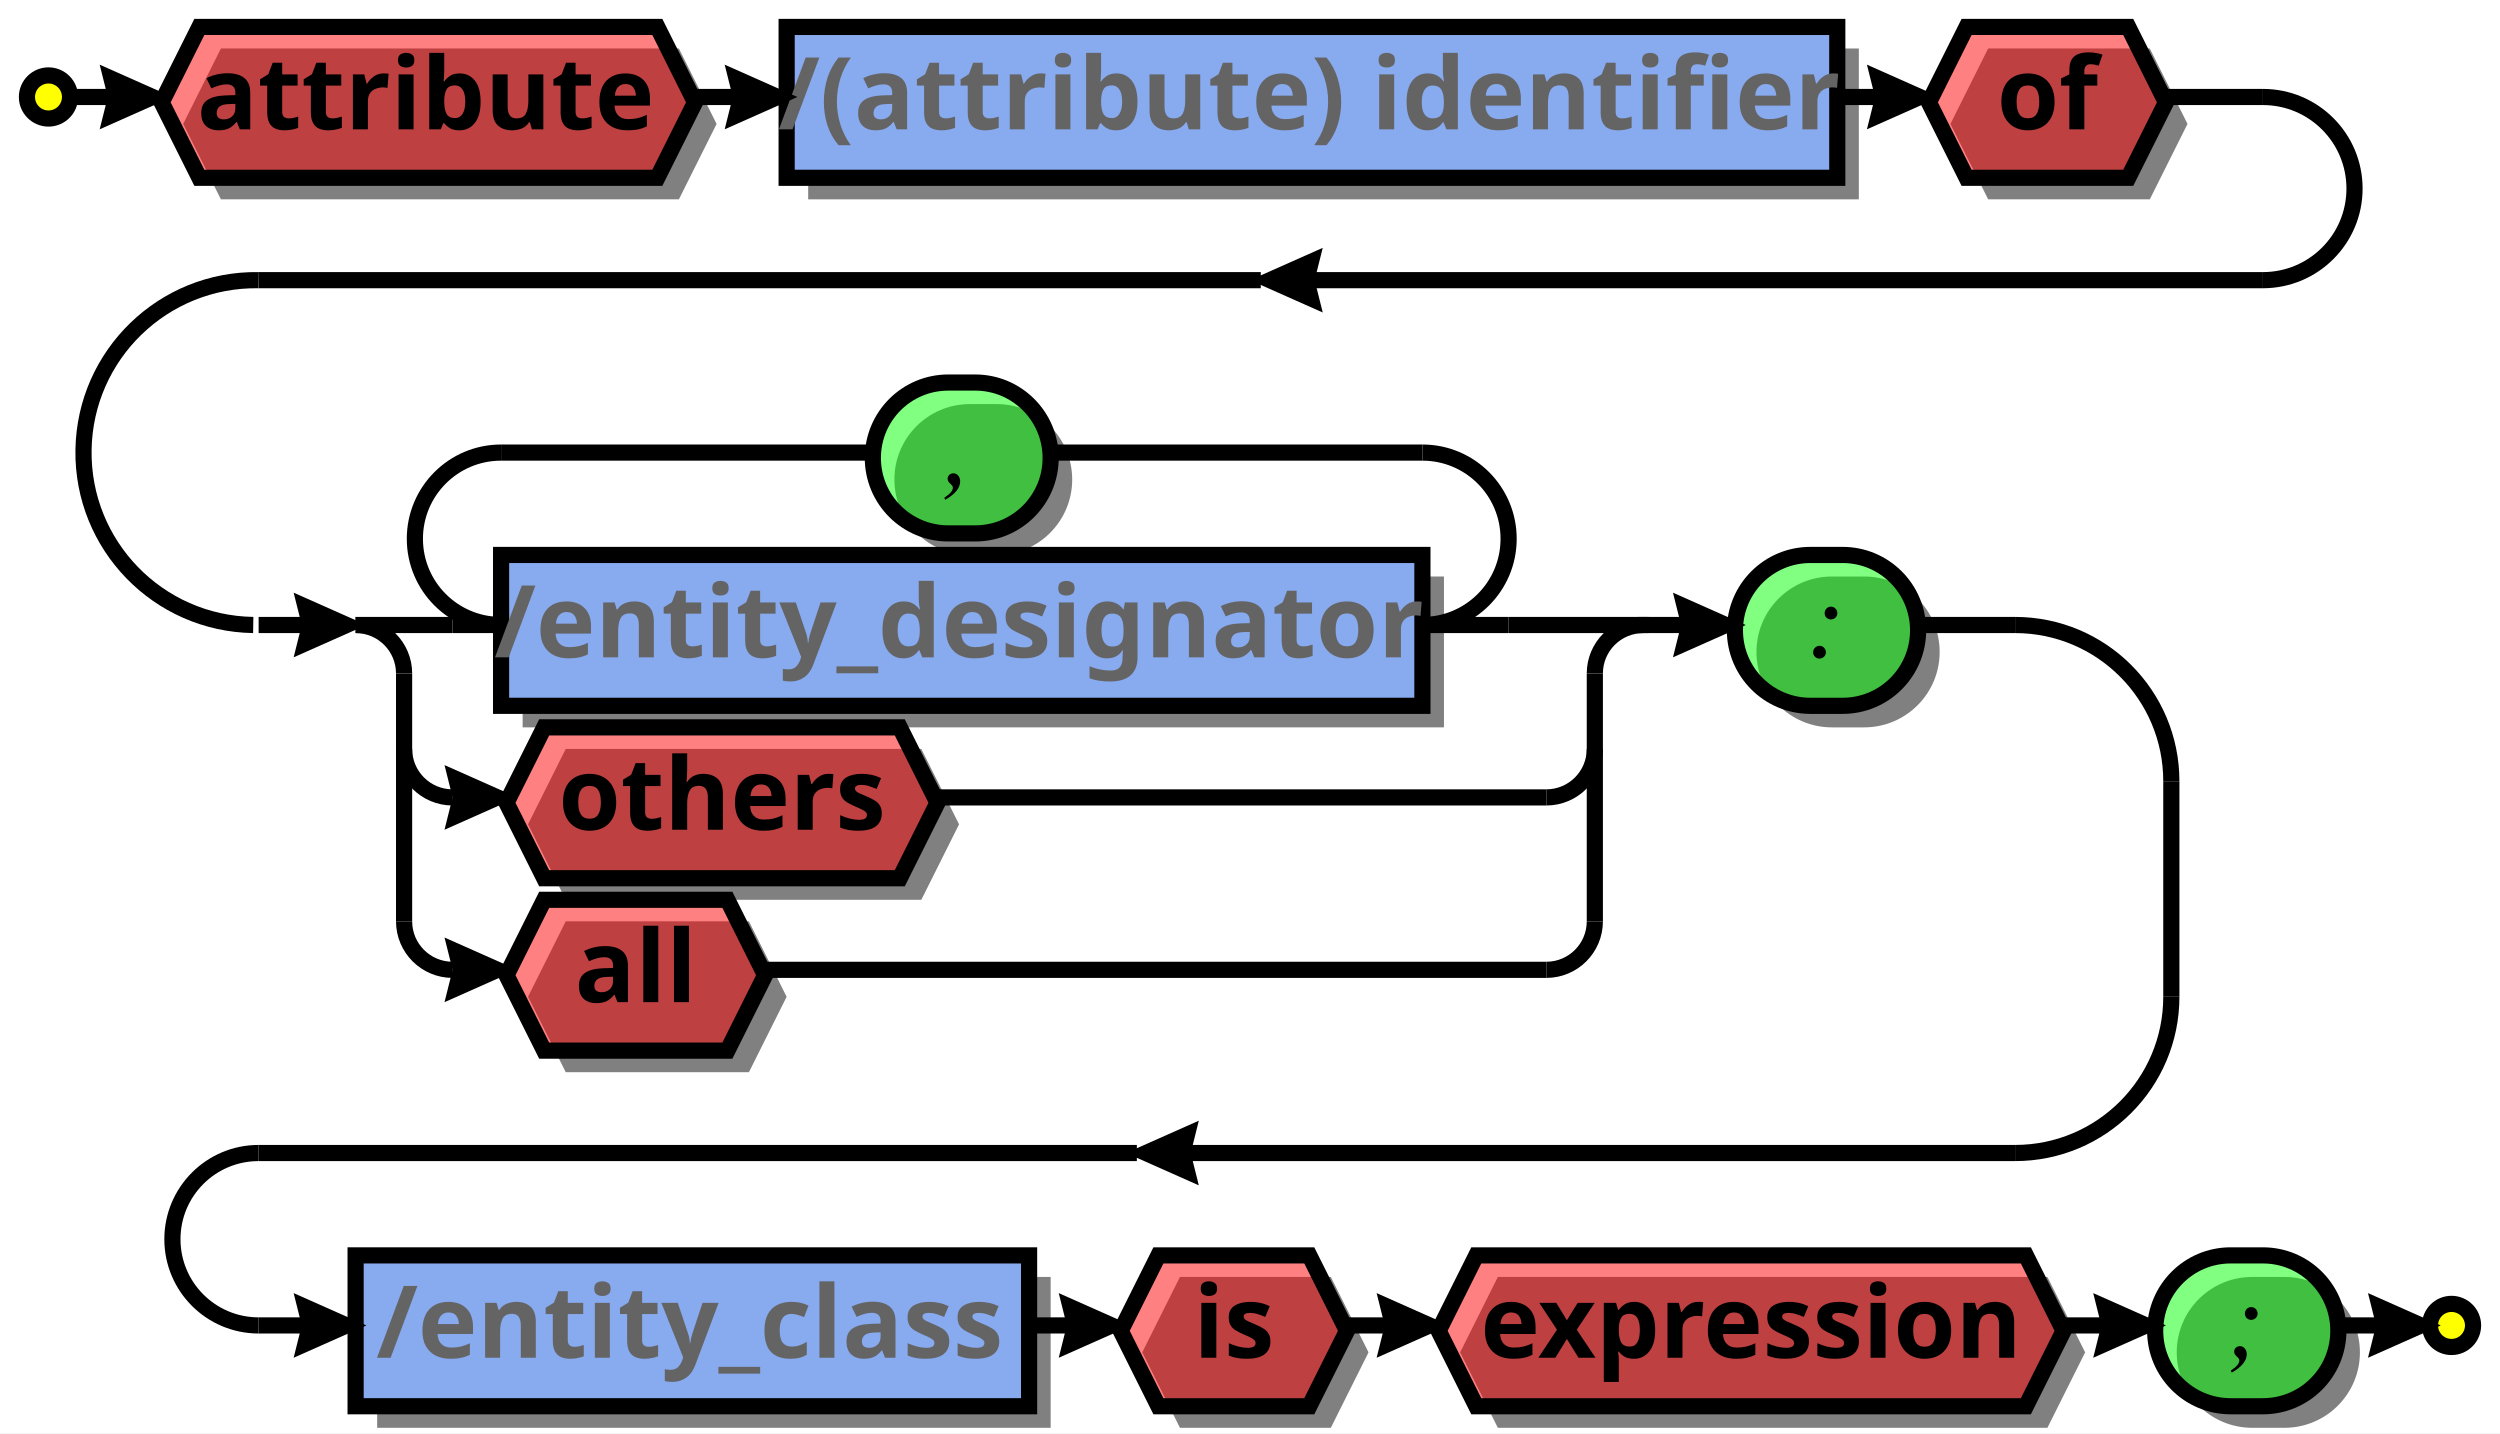
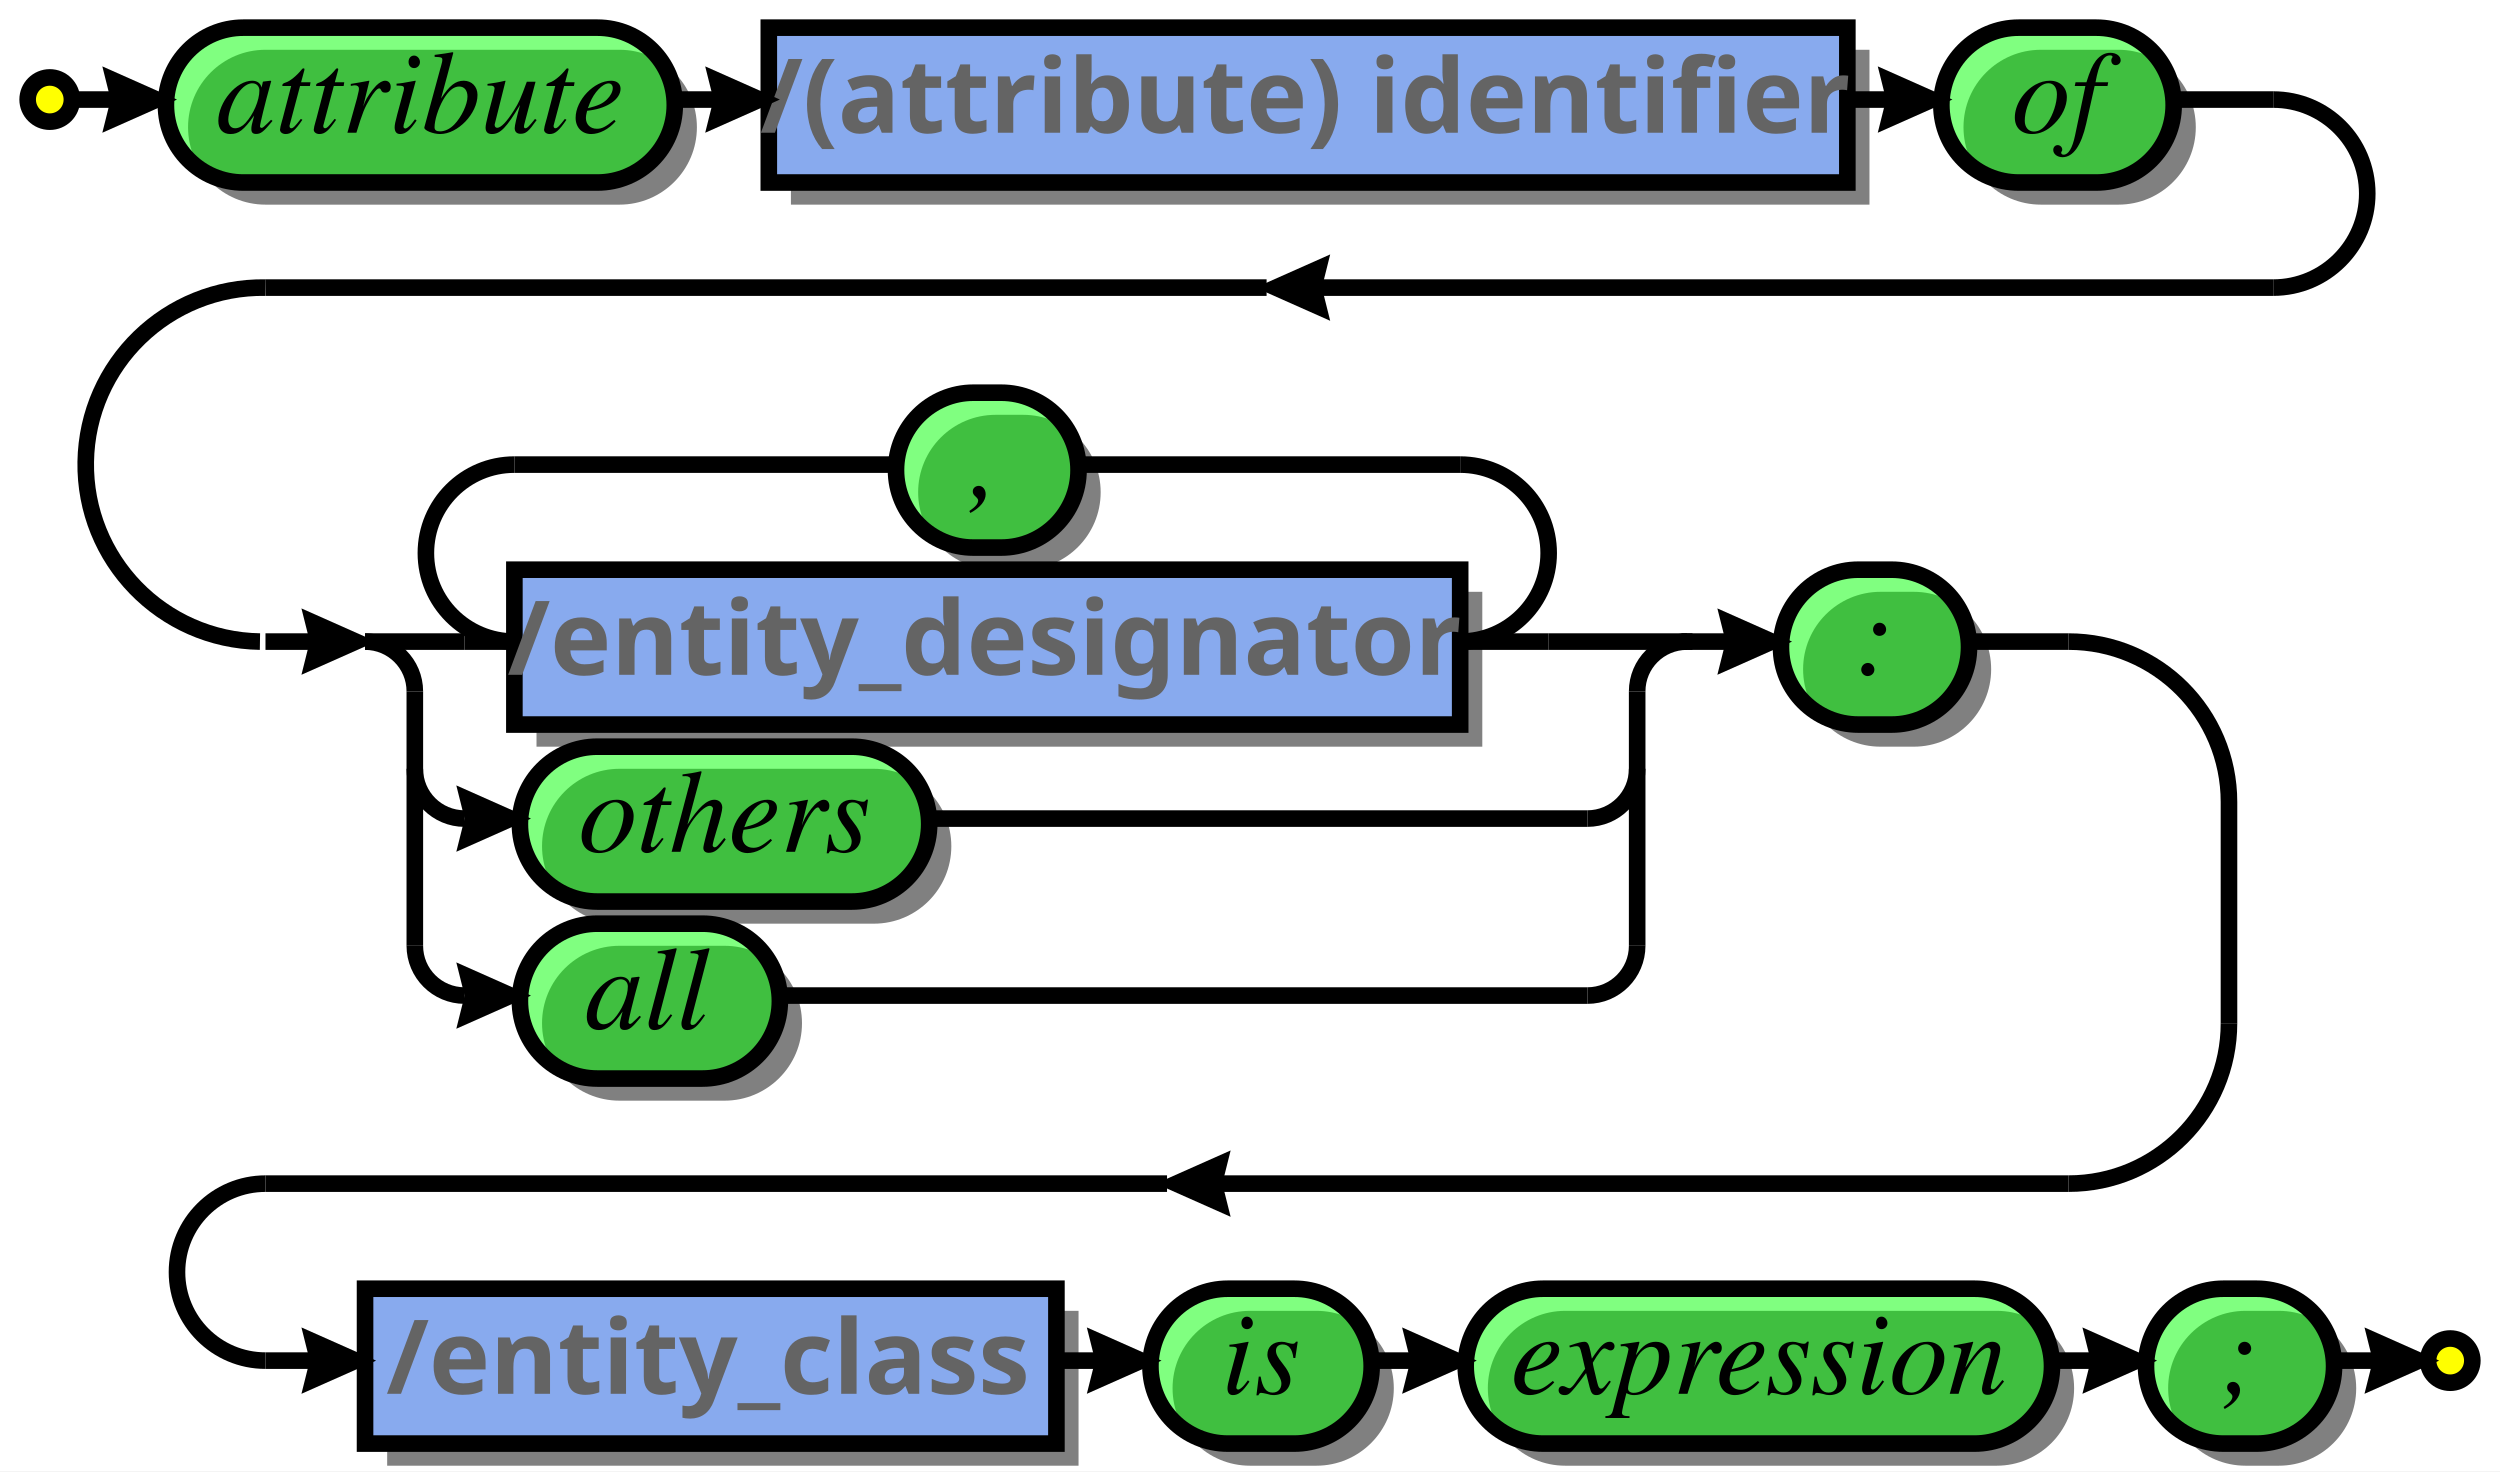
- <svg xmlns="http://www.w3.org/2000/svg" xml:space="preserve" width="464" height="266" version="1.1">
+ <svg xmlns="http://www.w3.org/2000/svg" xml:space="preserve" width="452" height="266" version="1.1">
  <style type="text/css">

.title_font {fill:#000000; text-anchor:middle;
font-family:Sans; font-size:22pt; font-weight:bold; font-style:normal; }
.token_font {fill:#000000; text-anchor:middle;
font-family:Times; font-size:16pt; font-weight:normal; font-style:italic; }
.box_font {fill:#646464; text-anchor:middle;
font-family:Sans; font-size:14pt; font-weight:bold; font-style:normal; }
.hex_bubble_font {fill:#000000; text-anchor:middle;
font-family:Sans; font-size:14pt; font-weight:bold; font-style:normal; }
.label {fill: #000; text-anchor:middle; font-size:16pt; font-weight:bold; font-family:Sans;}
.link {fill: #0D47A1;}
.link:hover {fill: #0D47A1; text-decoration:underline;}
.link:visited {fill: #4A148C;}

</style>
  <defs>
    <marker id="arrow" markerWidth="5" markerHeight="4" refX="2.5" refY="2" orient="auto" markerUnits="strokeWidth">
      <path d="M0,0 L0.5,2 L0,4 L4.5,2 z" fill="#000000" />
    </marker>
  </defs>
  <rect width="100%" height="100%" fill="white" />
  <circle cx="9" cy="18" r="4" stroke="#000000" stroke-width="3" fill="#ffff00" />
-   <path d="M41,37 H126 L133,23 L126,9 H41 L34,23 z" fill="#000000" fill-opacity="0.498" />
-   <path d="M37,33 H122 L129,19 L122,5 H37 L30,19 z" stroke="#000000" stroke-width="3" fill="#ff0000" fill-opacity="0.498" />
-   <text class="hex_bubble_font" x="79" y="24">attribute</text>
-   <rect x="150" y="9" width="195" height="28" fill="#000000" fill-opacity="0.498" />
-   <rect x="146" y="5" width="195" height="28" stroke="#000000" stroke-width="3" fill="#88aaee" fill-opacity="1.0" />
-   <text class="box_font" x="243" y="24">/(attribute) identifier</text>
-   <line x1="128" y1="18" x2="142" y2="18" stroke="#000000" stroke-width="3" marker-end="url(#arrow)" />
-   <path d="M369,37 H399 L406,23 L399,9 H369 L362,23 z" fill="#000000" fill-opacity="0.498" />
-   <path d="M365,33 H395 L402,19 L395,5 H365 L358,19 z" stroke="#000000" stroke-width="3" fill="#ff0000" fill-opacity="0.498" />
-   <text class="hex_bubble_font" x="380" y="24">of</text>
-   <line x1="340" y1="18" x2="354" y2="18" stroke="#000000" stroke-width="3" marker-end="url(#arrow)" />
+   <path d="M48,37 A14,14 0 0,1 48,9 H112 A14,14 0 0,1 112,37 z" fill="#000000" fill-opacity="0.498" />
+   <path d="M44,33 A14,14 0 0,1 44,5 H108 A14,14 0 0,1 108,33 z" stroke="#000000" stroke-width="3" fill="#00ff00" fill-opacity="0.498" />
+   <text class="token_font" x="76" y="24">attribute</text>
+   <rect x="143" y="9" width="195" height="28" fill="#000000" fill-opacity="0.498" />
+   <rect x="139" y="5" width="195" height="28" stroke="#000000" stroke-width="3" fill="#88aaee" fill-opacity="1.0" />
+   <text class="box_font" x="236" y="24">/(attribute) identifier</text>
+   <line x1="121" y1="18" x2="135" y2="18" stroke="#000000" stroke-width="3" marker-end="url(#arrow)" />
+   <path d="M369,37 A14,14 0 0,1 369,9 H383 A14,14 0 0,1 383,37 z" fill="#000000" fill-opacity="0.498" />
+   <path d="M365,33 A14,14 0 0,1 365,5 H379 A14,14 0 0,1 379,33 z" stroke="#000000" stroke-width="3" fill="#00ff00" fill-opacity="0.498" />
+   <text class="token_font" x="372" y="24">of</text>
+   <line x1="333" y1="18" x2="347" y2="18" stroke="#000000" stroke-width="3" marker-end="url(#arrow)" />
  <rect x="97" y="107" width="171" height="28" fill="#000000" fill-opacity="0.498" />
  <rect x="93" y="103" width="171" height="28" stroke="#000000" stroke-width="3" fill="#88aaee" fill-opacity="1.0" />
  <text class="box_font" x="178" y="122">/entity_designator</text>
  <path d="M180,103 A14,14 0 0,1 180,75 H185 A14,14 0 0,1 185,103 z" fill="#000000" fill-opacity="0.498" />
  <path d="M176,99 A14,14 0 0,1 176,71 H181 A14,14 0 0,1 181,99 z" stroke="#000000" stroke-width="3" fill="#00ff00" fill-opacity="0.498" />
  <text class="token_font" x="178" y="90">,</text>
  <line x1="93" y1="84" x2="162" y2="84" stroke="#000000" stroke-width="3" />
  <line x1="195" y1="84" x2="264" y2="84" stroke="#000000" stroke-width="3" />
  <line x1="84" y1="116" x2="93" y2="116" stroke="#000000" stroke-width="3" />
  <path d="M93,84 A16,16 0 0,0 93,116" stroke="#000000" stroke-width="3" fill="none" />
  <path d="M264,116 A16,16 0 0,0 264,84" stroke="#000000" stroke-width="3" fill="none" />
  <line x1="264" y1="116" x2="280" y2="116" stroke="#000000" stroke-width="3" />
-   <path d="M105,167 H171 L178,153 L171,139 H105 L98,153 z" fill="#000000" fill-opacity="0.498" />
-   <path d="M101,163 H167 L174,149 L167,135 H101 L94,149 z" stroke="#000000" stroke-width="3" fill="#ff0000" fill-opacity="0.498" />
-   <text class="hex_bubble_font" x="134" y="154">others</text>
-   <path d="M105,199 H139 L146,185 L139,171 H105 L98,185 z" fill="#000000" fill-opacity="0.498" />
-   <path d="M101,195 H135 L142,181 L135,167 H101 L94,181 z" stroke="#000000" stroke-width="3" fill="#ff0000" fill-opacity="0.498" />
-   <text class="hex_bubble_font" x="118" y="186">all</text>
+   <path d="M112,167 A14,14 0 0,1 112,139 H158 A14,14 0 0,1 158,167 z" fill="#000000" fill-opacity="0.498" />
+   <path d="M108,163 A14,14 0 0,1 108,135 H154 A14,14 0 0,1 154,163 z" stroke="#000000" stroke-width="3" fill="#00ff00" fill-opacity="0.498" />
+   <text class="token_font" x="131" y="154">others</text>
+   <path d="M112,199 A14,14 0 0,1 112,171 H131 A14,14 0 0,1 131,199 z" fill="#000000" fill-opacity="0.498" />
+   <path d="M108,195 A14,14 0 0,1 108,167 H127 A14,14 0 0,1 127,195 z" stroke="#000000" stroke-width="3" fill="#00ff00" fill-opacity="0.498" />
+   <text class="token_font" x="117" y="186">all</text>
  <line x1="66" y1="116" x2="84" y2="116" stroke="#000000" stroke-width="3" />
  <line x1="280" y1="116" x2="306" y2="116" stroke="#000000" stroke-width="3" />
  <path d="M75,125 A9,9 0 0,0 66,116" stroke="#000000" stroke-width="3" fill="none" />
  <line x1="84" y1="148" x2="90" y2="148" stroke="#000000" stroke-width="3" marker-end="url(#arrow)" />
-   <line x1="174" y1="148" x2="287" y2="148" stroke="#000000" stroke-width="3" />
+   <line x1="168" y1="148" x2="287" y2="148" stroke="#000000" stroke-width="3" />
  <path d="M75,139 A9,9 0 0,0 84,148" stroke="#000000" stroke-width="3" fill="none" />
  <path d="M287,148 A9,9 0 0,0 296,139" stroke="#000000" stroke-width="3" fill="none" />
  <line x1="84" y1="180" x2="90" y2="180" stroke="#000000" stroke-width="3" marker-end="url(#arrow)" />
-   <line x1="142" y1="180" x2="287" y2="180" stroke="#000000" stroke-width="3" />
+   <line x1="141" y1="180" x2="287" y2="180" stroke="#000000" stroke-width="3" />
  <path d="M75,171 A9,9 0 0,0 84,180" stroke="#000000" stroke-width="3" fill="none" />
  <path d="M287,180 A9,9 0 0,0 296,171" stroke="#000000" stroke-width="3" fill="none" />
  <path d="M305,116 A9,9 0 0,0 296,125" stroke="#000000" stroke-width="3" fill="none" />
  <line x1="75" y1="171" x2="75" y2="125" stroke="#000000" stroke-width="3" />
  <line x1="296" y1="171" x2="296" y2="125" stroke="#000000" stroke-width="3" />
  <path d="M340,135 A14,14 0 0,1 340,107 H346 A14,14 0 0,1 346,135 z" fill="#000000" fill-opacity="0.498" />
  <path d="M336,131 A14,14 0 0,1 336,103 H342 A14,14 0 0,1 342,131 z" stroke="#000000" stroke-width="3" fill="#00ff00" fill-opacity="0.498" />
  <text class="token_font" x="339" y="122">:</text>
  <line x1="304" y1="116" x2="318" y2="116" stroke="#000000" stroke-width="3" marker-end="url(#arrow)" />
-   <line x1="402" y1="18" x2="420" y2="18" stroke="#000000" stroke-width="3" />
-   <path d="M420,52 A17,17 0 0,0 420,18" stroke="#000000" stroke-width="3" fill="none" />
-   <line x1="420" y1="52" x2="238" y2="52" stroke="#000000" stroke-width="3" marker-end="url(#arrow)" />
-   <line x1="234" y1="52" x2="48" y2="52" stroke="#000000" stroke-width="3" />
+   <line x1="393" y1="18" x2="411" y2="18" stroke="#000000" stroke-width="3" />
+   <path d="M411,52 A17,17 0 0,0 411,18" stroke="#000000" stroke-width="3" fill="none" />
+   <line x1="411" y1="52" x2="233" y2="52" stroke="#000000" stroke-width="3" marker-end="url(#arrow)" />
+   <line x1="229" y1="52" x2="48" y2="52" stroke="#000000" stroke-width="3" />
  <path d="M48,52 A32,32 0 0,0 47,116" stroke="#000000" stroke-width="3" fill="none" />
  <line x1="48" y1="116" x2="62" y2="116" stroke="#000000" stroke-width="3" marker-end="url(#arrow)" />
  <rect x="70" y="237" width="125" height="28" fill="#000000" fill-opacity="0.498" />
  <rect x="66" y="233" width="125" height="28" stroke="#000000" stroke-width="3" fill="#88aaee" fill-opacity="1.0" />
  <text class="box_font" x="128" y="252">/entity_class</text>
-   <path d="M219,265 H247 L254,251 L247,237 H219 L212,251 z" fill="#000000" fill-opacity="0.498" />
-   <path d="M215,261 H243 L250,247 L243,233 H215 L208,247 z" stroke="#000000" stroke-width="3" fill="#ff0000" fill-opacity="0.498" />
-   <text class="hex_bubble_font" x="229" y="252">is</text>
+   <path d="M226,265 A14,14 0 0,1 226,237 H238 A14,14 0 0,1 238,265 z" fill="#000000" fill-opacity="0.498" />
+   <path d="M222,261 A14,14 0 0,1 222,233 H234 A14,14 0 0,1 234,261 z" stroke="#000000" stroke-width="3" fill="#00ff00" fill-opacity="0.498" />
+   <text class="token_font" x="228" y="252">is</text>
  <line x1="190" y1="246" x2="204" y2="246" stroke="#000000" stroke-width="3" marker-end="url(#arrow)" />
-   <path d="M278,265 H380 L387,251 L380,237 H278 L271,251 z" fill="#000000" fill-opacity="0.498" />
-   <path d="M274,261 H376 L383,247 L376,233 H274 L267,247 z" stroke="#000000" stroke-width="3" fill="#ff0000" fill-opacity="0.498" />
-   <text class="hex_bubble_font" x="325" y="252">expression</text>
-   <line x1="249" y1="246" x2="263" y2="246" stroke="#000000" stroke-width="3" marker-end="url(#arrow)" />
-   <path d="M418,265 A14,14 0 0,1 418,237 H424 A14,14 0 0,1 424,265 z" fill="#000000" fill-opacity="0.498" />
-   <path d="M414,261 A14,14 0 0,1 414,233 H420 A14,14 0 0,1 420,261 z" stroke="#000000" stroke-width="3" fill="#00ff00" fill-opacity="0.498" />
-   <text class="token_font" x="417" y="252">;</text>
-   <line x1="382" y1="246" x2="396" y2="246" stroke="#000000" stroke-width="3" marker-end="url(#arrow)" />
+   <path d="M283,265 A14,14 0 0,1 283,237 H361 A14,14 0 0,1 361,265 z" fill="#000000" fill-opacity="0.498" />
+   <path d="M279,261 A14,14 0 0,1 279,233 H357 A14,14 0 0,1 357,261 z" stroke="#000000" stroke-width="3" fill="#00ff00" fill-opacity="0.498" />
+   <text class="token_font" x="318" y="252">expression</text>
+   <line x1="247" y1="246" x2="261" y2="246" stroke="#000000" stroke-width="3" marker-end="url(#arrow)" />
+   <path d="M406,265 A14,14 0 0,1 406,237 H412 A14,14 0 0,1 412,265 z" fill="#000000" fill-opacity="0.498" />
+   <path d="M402,261 A14,14 0 0,1 402,233 H408 A14,14 0 0,1 408,261 z" stroke="#000000" stroke-width="3" fill="#00ff00" fill-opacity="0.498" />
+   <text class="token_font" x="405" y="252">;</text>
+   <line x1="370" y1="246" x2="384" y2="246" stroke="#000000" stroke-width="3" marker-end="url(#arrow)" />
  <line x1="356" y1="116" x2="374" y2="116" stroke="#000000" stroke-width="3" />
  <path d="M403,145 A29,29 0 0,0 374,116" stroke="#000000" stroke-width="3" fill="none" />
  <line x1="403" y1="145" x2="403" y2="185" stroke="#000000" stroke-width="3" />
  <path d="M374,214 A29,29 0 0,0 403,185" stroke="#000000" stroke-width="3" fill="none" />
  <line x1="374" y1="214" x2="215" y2="214" stroke="#000000" stroke-width="3" marker-end="url(#arrow)" />
  <line x1="211" y1="214" x2="48" y2="214" stroke="#000000" stroke-width="3" />
  <path d="M48,214 A16,16 0 0,0 48,246" stroke="#000000" stroke-width="3" fill="none" />
  <line x1="48" y1="246" x2="62" y2="246" stroke="#000000" stroke-width="3" marker-end="url(#arrow)" />
  <line x1="12" y1="18" x2="26" y2="18" stroke="#000000" stroke-width="3" marker-end="url(#arrow)" />
-   <circle cx="455" cy="246" r="4" stroke="#000000" stroke-width="3" fill="#ffff00" />
-   <line x1="433" y1="246" x2="447" y2="246" stroke="#000000" stroke-width="3" marker-end="url(#arrow)" />
+   <circle cx="443" cy="246" r="4" stroke="#000000" stroke-width="3" fill="#ffff00" />
+   <line x1="421" y1="246" x2="435" y2="246" stroke="#000000" stroke-width="3" marker-end="url(#arrow)" />
</svg>
